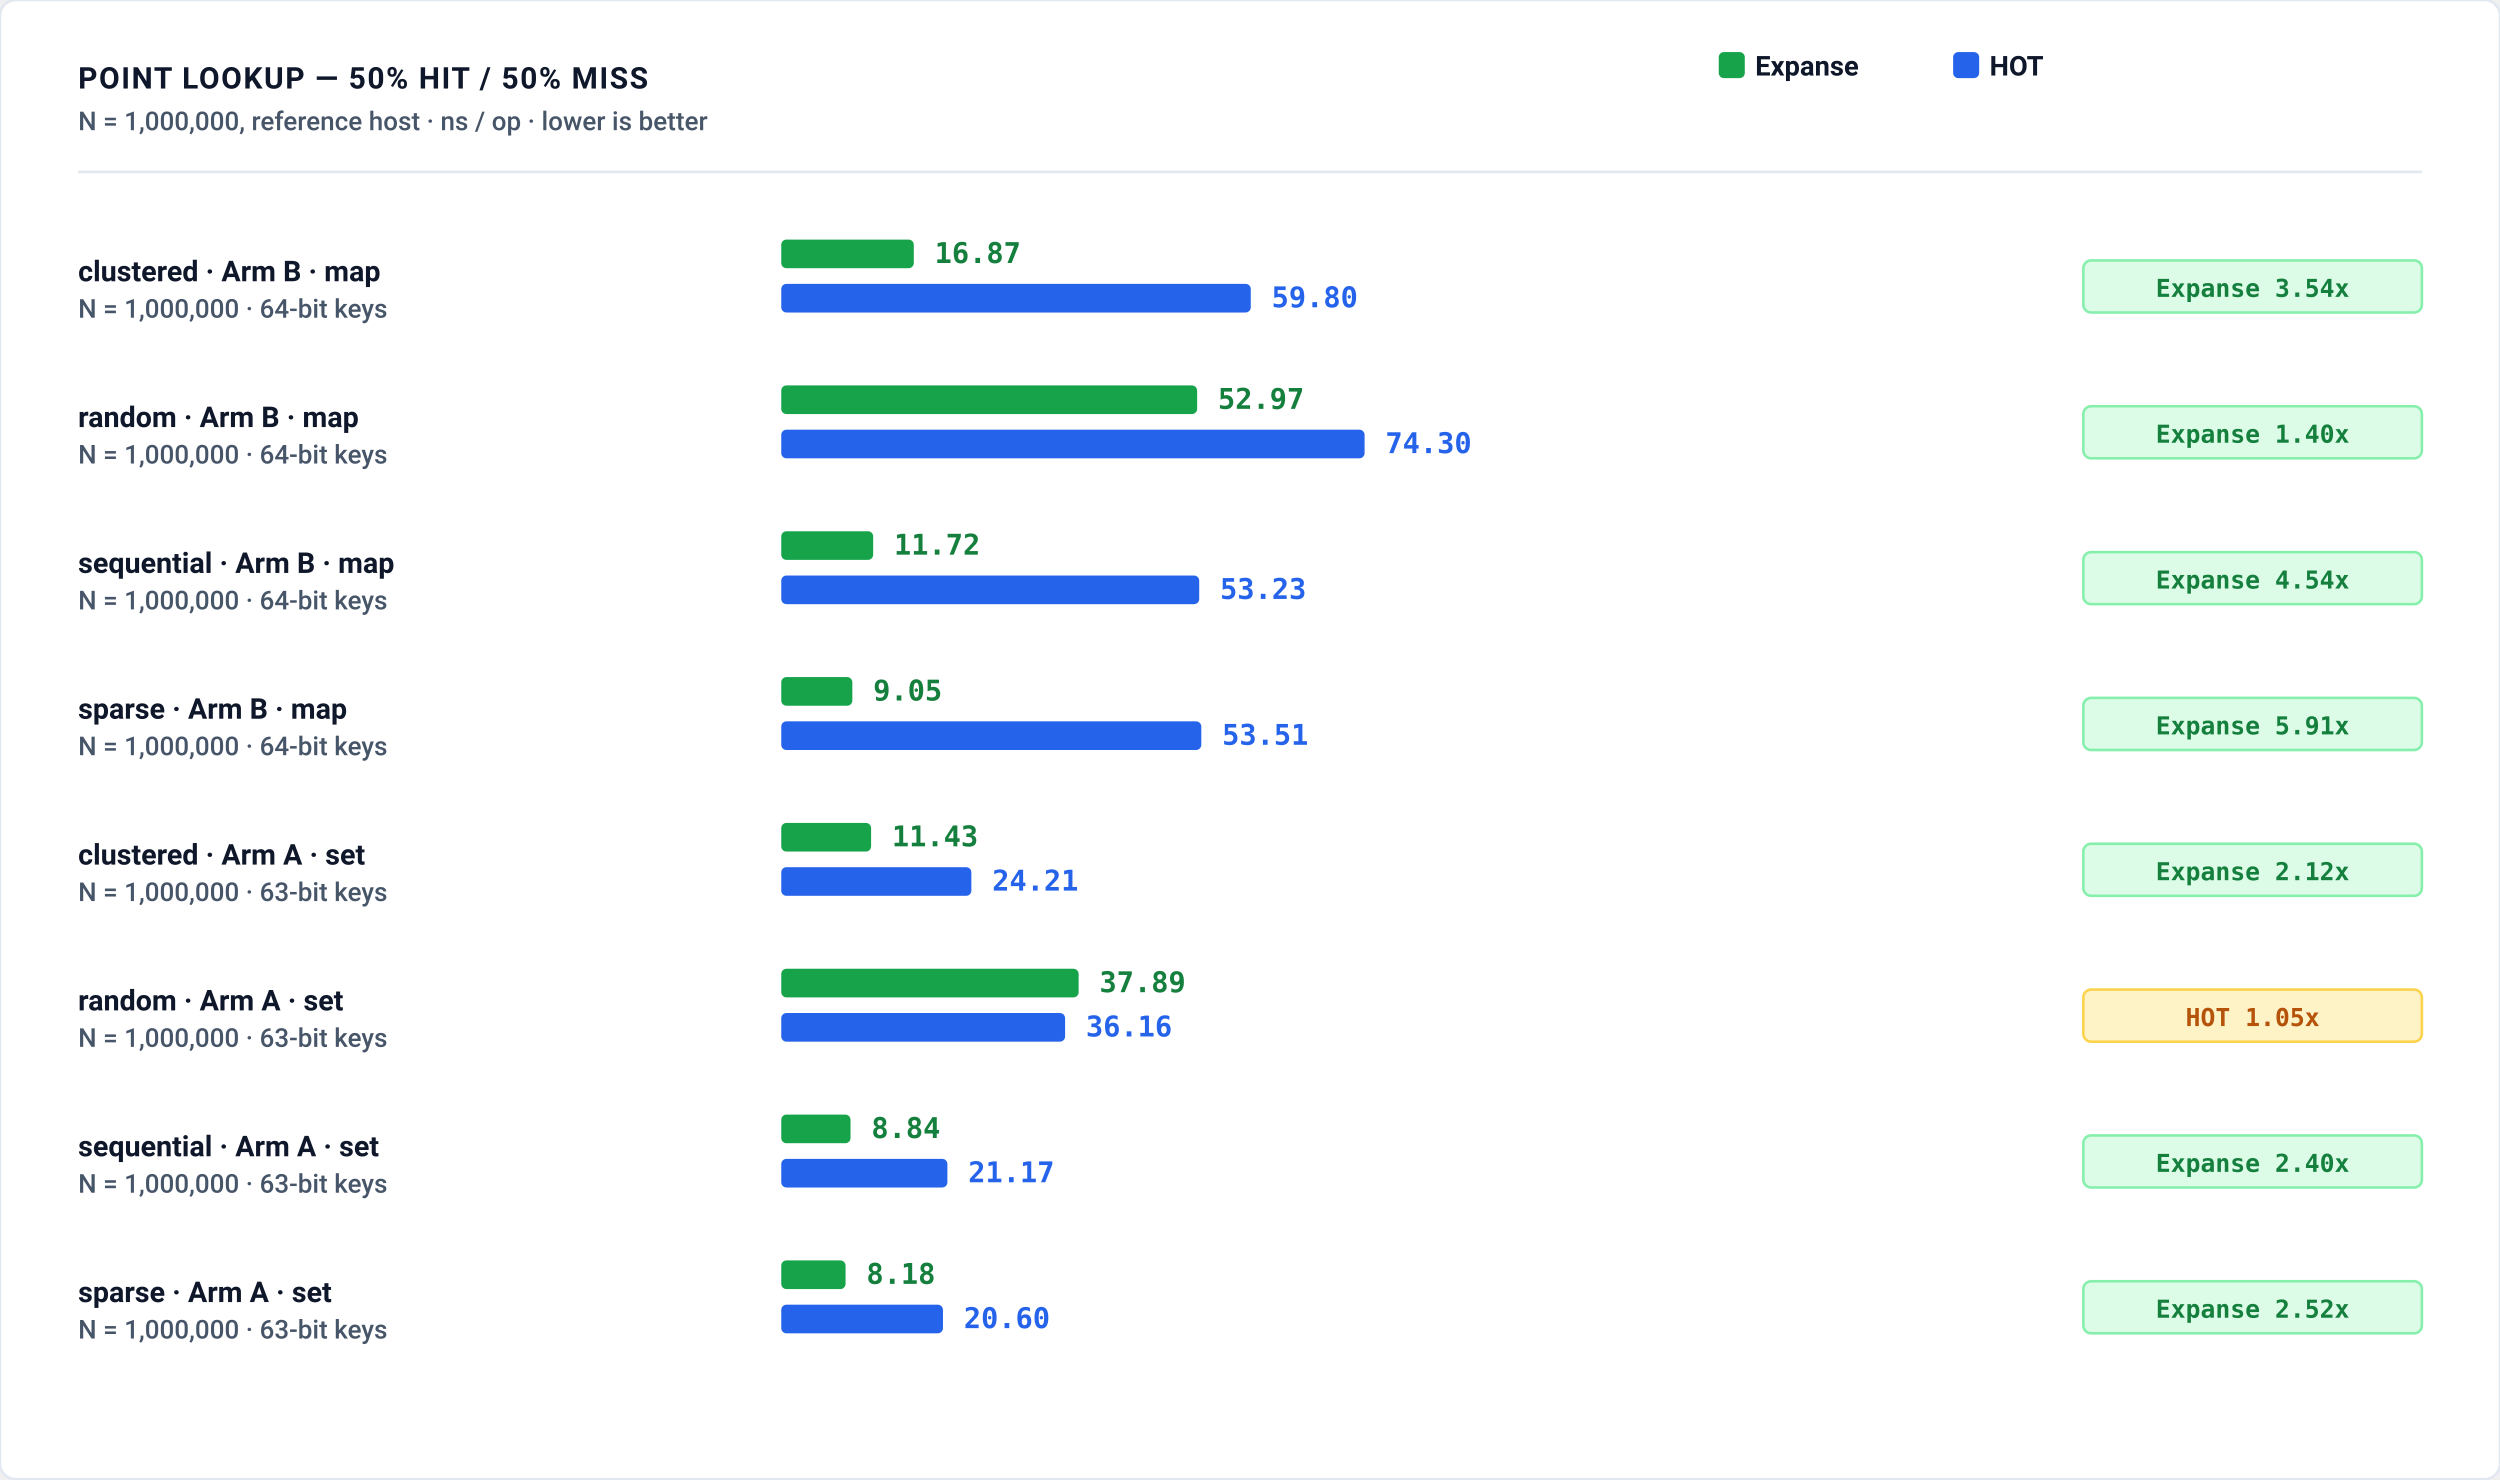
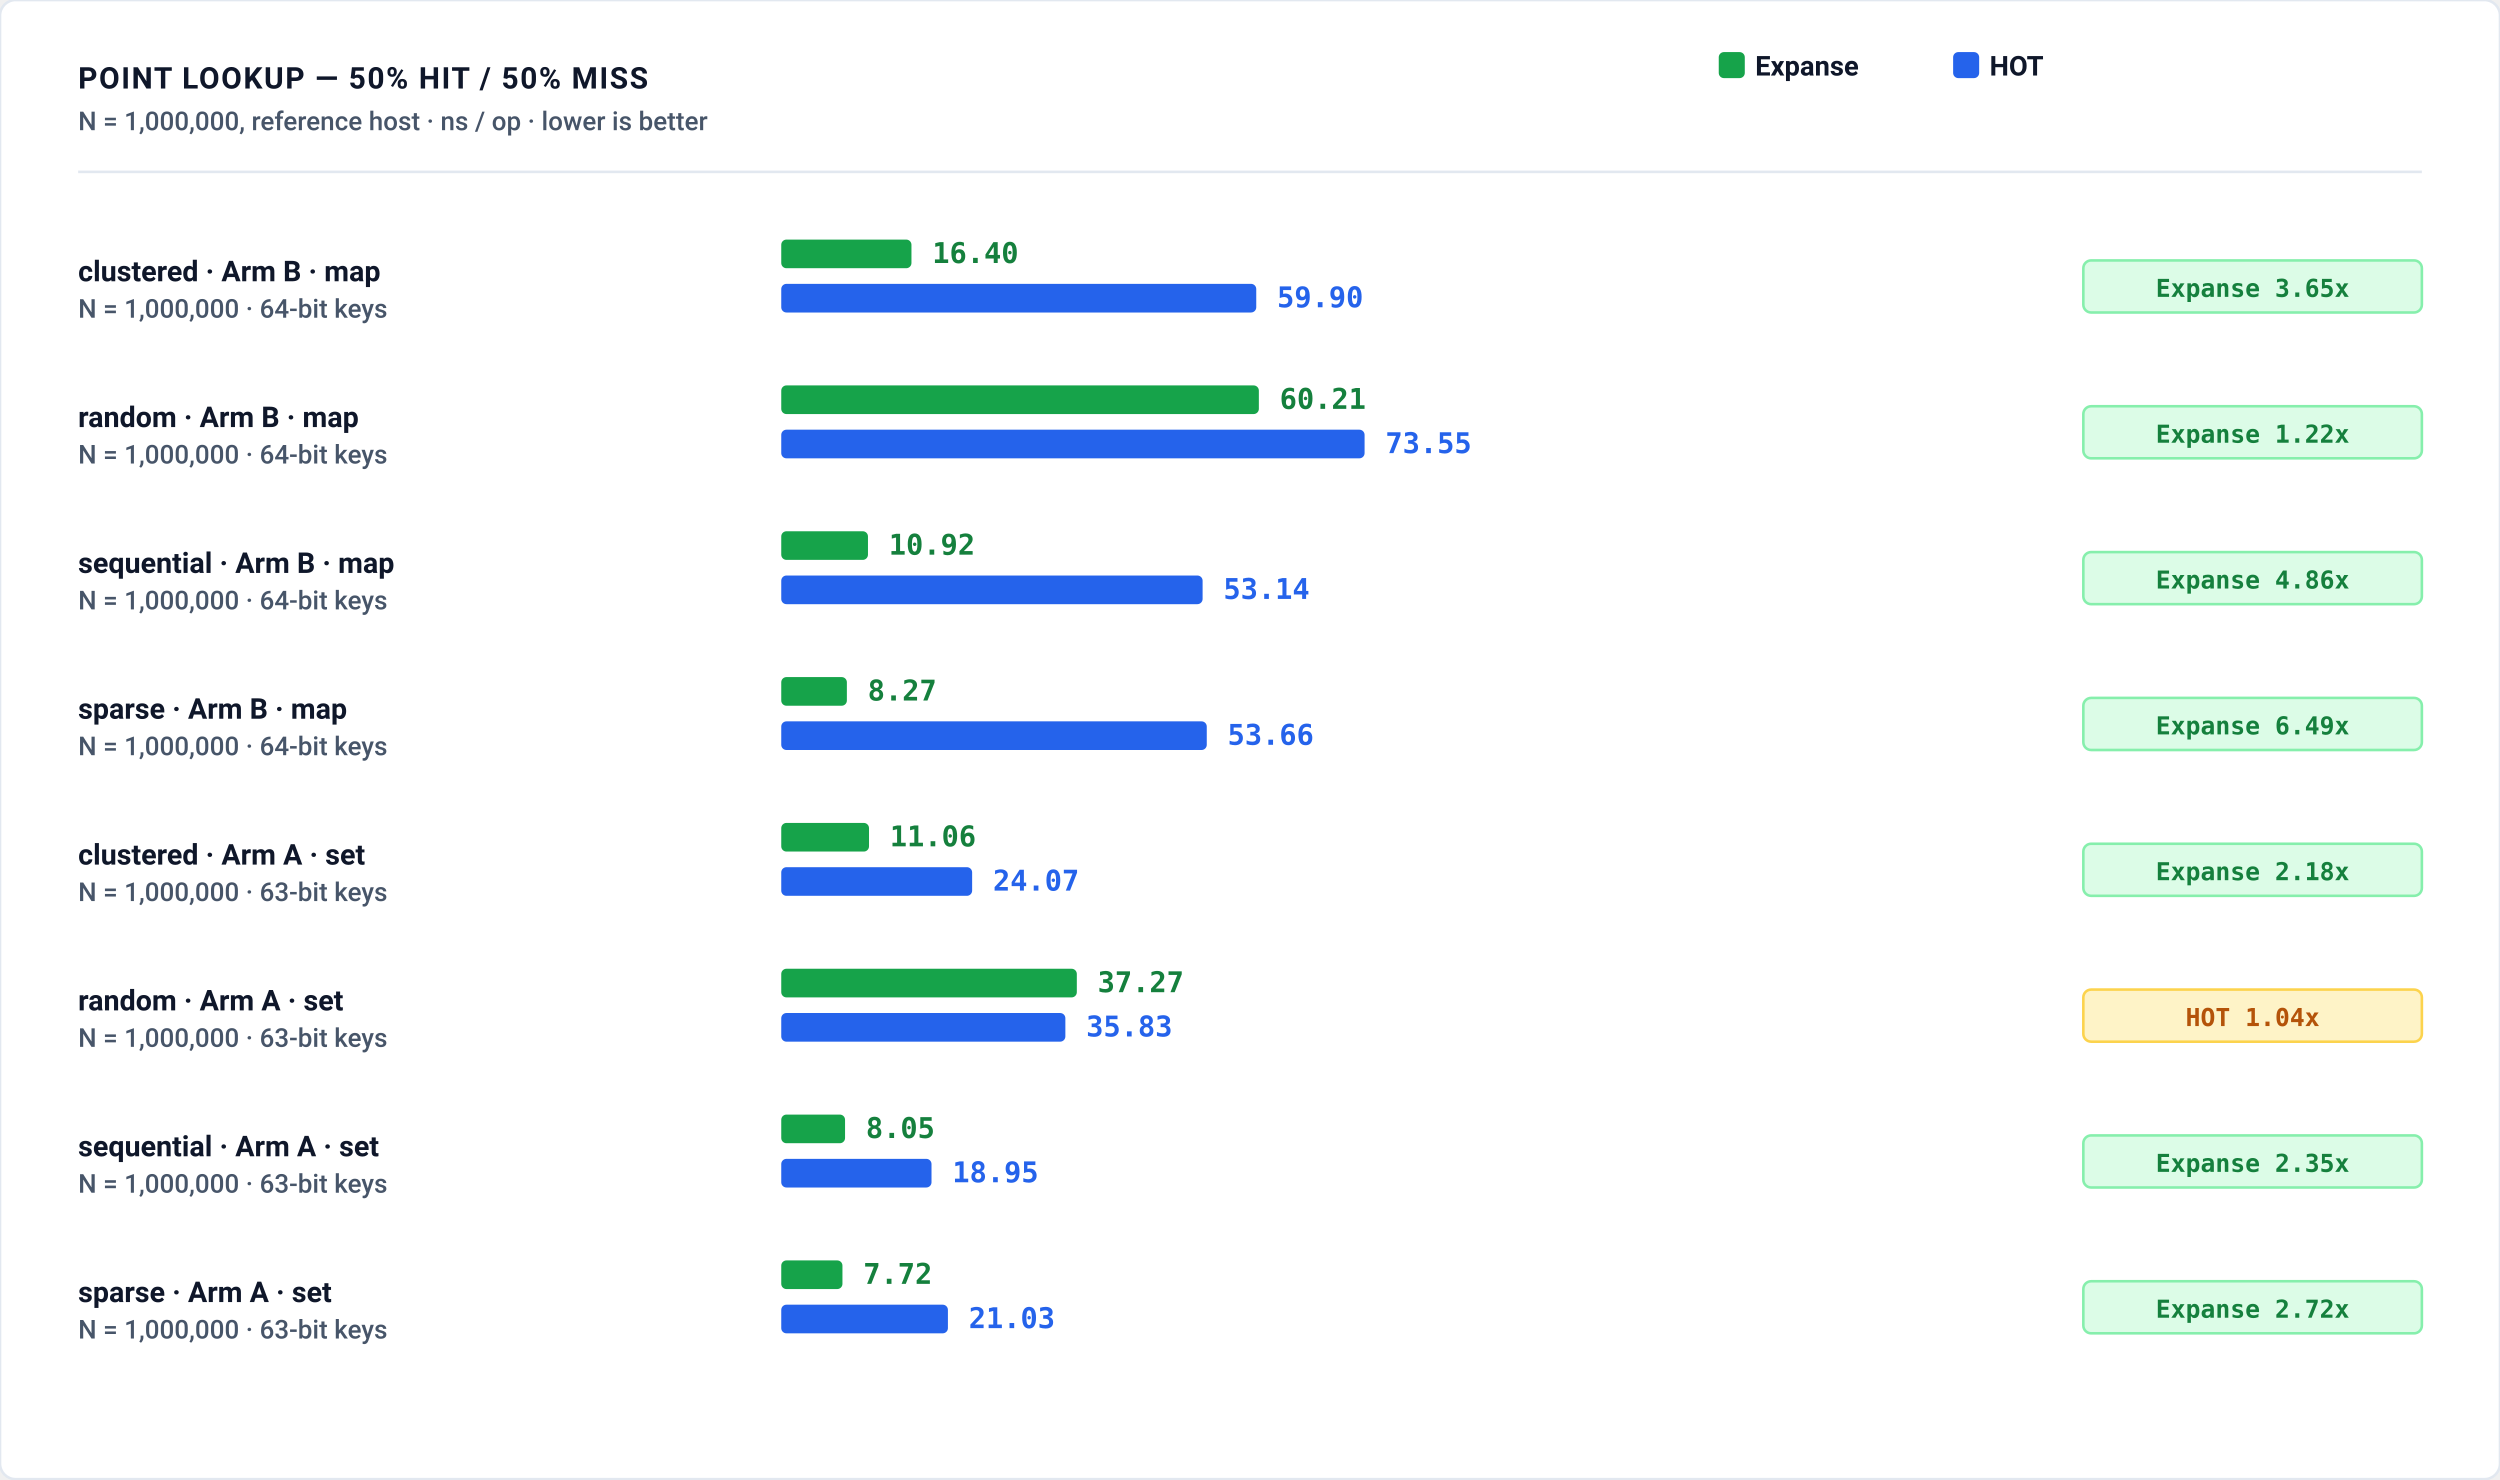
<svg xmlns="http://www.w3.org/2000/svg" role="img" viewBox="0 0 960 568" width="100%" height="100%">
  <defs>
    <style>
      .bg { fill: #ffffff; }
      .border { stroke: #e2e8f0; stroke-width: 1px; fill: none; }
      .grid { stroke: #f1f5f9; stroke-width: 1px; stroke-dasharray: 2,3; }
      .axis { stroke: #cbd5e1; stroke-width: 1.5px; }
      .divider { stroke: #e2e8f0; stroke-width: 1px; }

      .t-title { font-family: -apple-system, BlinkMacSystemFont, "Segoe UI", Roboto, Helvetica, Arial, sans-serif; font-size: 11.5px; font-weight: 700; letter-spacing: 0.6px; fill: #0f172a; text-transform: uppercase; }
      .t-sub { font-family: -apple-system, BlinkMacSystemFont, "Segoe UI", Roboto, Helvetica, Arial, sans-serif; font-size: 10px; font-weight: 500; fill: #475569; }
      .t-unit { font-family: ui-monospace, SFMono-Regular, Menlo, Monaco, Consolas, monospace; font-size: 10px; font-weight: 600; fill: #475569; }
      .t-axis-label { font-family: ui-monospace, SFMono-Regular, Menlo, Monaco, Consolas, monospace; font-size: 9.5px; font-weight: 500; fill: #64748b; }
      .t-bar-label { font-family: -apple-system, BlinkMacSystemFont, "Segoe UI", Roboto, Helvetica, Arial, sans-serif; font-size: 11px; font-weight: 700; fill: #0f172a; }
      .t-legend { font-family: -apple-system, BlinkMacSystemFont, "Segoe UI", Roboto, Helvetica, Arial, sans-serif; font-size: 10.5px; font-weight: 600; fill: #0f172a; }

      .t-val-accent { font-family: ui-monospace, SFMono-Regular, Menlo, Monaco, Consolas, monospace; font-size: 11px; font-weight: 700; fill: #15803d; }
      .t-val-blue { font-family: ui-monospace, SFMono-Regular, Menlo, Monaco, Consolas, monospace; font-size: 11px; font-weight: 600; fill: #2563eb; }
      .t-note { font-family: -apple-system, BlinkMacSystemFont, "Segoe UI", Roboto, Helvetica, Arial, sans-serif; font-size: 9.5px; font-weight: 500; fill: #64748b; }

      .b-expanse { fill: #16a34a; }
      .b-art { fill: #2563eb; }
      .b-hot { fill: #2563eb; }
      .b-btree { fill: #d97706; }
      .b-hashmap { fill: #7c3aed; }

      .badge-win { fill: #dcfce7; stroke: #86efac; stroke-width: 1px; }
      .badge-win-text { font-family: ui-monospace, SFMono-Regular, Menlo, Monaco, Consolas, monospace; font-size: 9.5px; font-weight: 700; fill: #15803d; text-anchor: middle; }
      .badge-loss { fill: #fef3c7; stroke: #fcd34d; stroke-width: 1px; }
      .badge-loss-text { font-family: ui-monospace, SFMono-Regular, Menlo, Monaco, Consolas, monospace; font-size: 9.5px; font-weight: 700; fill: #b45309; text-anchor: middle; }

      @media (prefers-color-scheme: dark) {
        .bg { fill: #0d1117; }
        .border { stroke: #30363d; }
        .grid { stroke: #21262d; }
        .axis { stroke: #484f58; }
        .divider { stroke: #21262d; }
        .t-title { fill: #f0f6fc; }
        .t-sub { fill: #94a3b8; }
        .t-unit { fill: #94a3b8; }
        .t-axis-label { fill: #94a3b8; }
        .t-bar-label { fill: #f8fafc; }
        .t-legend { fill: #f8fafc; }
        .t-val-accent { fill: #4ade80; }
        .t-val-blue { fill: #38bdf8; }
        .t-note { fill: #94a3b8; }
        .b-expanse { fill: #22c55e; }
        .b-art { fill: #3b82f6; }
        .b-hot { fill: #3b82f6; }
        .b-btree { fill: #f59e0b; }
        .b-hashmap { fill: #a855f7; }
        .badge-win { fill: #052e16; stroke: #166534; }
        .badge-win-text { fill: #4ade80; }
        .badge-loss { fill: #451a03; stroke: #92400e; }
        .badge-loss-text { fill: #fbbf24; }
      }

      :root[data-theme="dark"] .bg, [data-theme="dark"] .bg { fill: #0d1117; }
      :root[data-theme="dark"] .border, [data-theme="dark"] .border { stroke: #30363d; }
      :root[data-theme="dark"] .grid, [data-theme="dark"] .grid { stroke: #21262d; }
      :root[data-theme="dark"] .axis, [data-theme="dark"] .axis { stroke: #484f58; }
      :root[data-theme="dark"] .divider, [data-theme="dark"] .divider { stroke: #21262d; }
      :root[data-theme="dark"] .t-title, [data-theme="dark"] .t-title { fill: #f0f6fc; }
      :root[data-theme="dark"] .t-sub, [data-theme="dark"] .t-sub { fill: #94a3b8; }
      :root[data-theme="dark"] .t-unit, [data-theme="dark"] .t-unit { fill: #94a3b8; }
      :root[data-theme="dark"] .t-axis-label, [data-theme="dark"] .t-axis-label { fill: #94a3b8; }
      :root[data-theme="dark"] .t-bar-label, [data-theme="dark"] .t-bar-label { fill: #f8fafc; }
      :root[data-theme="dark"] .t-legend, [data-theme="dark"] .t-legend { fill: #f8fafc; }
      :root[data-theme="dark"] .t-val-accent, [data-theme="dark"] .t-val-accent { fill: #4ade80; }
      :root[data-theme="dark"] .t-val-blue, [data-theme="dark"] .t-val-blue { fill: #38bdf8; }
      :root[data-theme="dark"] .t-note, [data-theme="dark"] .t-note { fill: #94a3b8; }
      :root[data-theme="dark"] .b-expanse, [data-theme="dark"] .b-expanse { fill: #22c55e; }
      :root[data-theme="dark"] .b-art, [data-theme="dark"] .b-art { fill: #3b82f6; }
      :root[data-theme="dark"] .b-hot, [data-theme="dark"] .b-hot { fill: #3b82f6; }
      :root[data-theme="dark"] .b-btree, [data-theme="dark"] .b-btree { fill: #f59e0b; }
      :root[data-theme="dark"] .b-hashmap, [data-theme="dark"] .b-hashmap { fill: #a855f7; }
      :root[data-theme="dark"] .badge-win, [data-theme="dark"] .badge-win { fill: #052e16; stroke: #166534; }
      :root[data-theme="dark"] .badge-win-text, [data-theme="dark"] .badge-win-text { fill: #4ade80; }
      :root[data-theme="dark"] .badge-loss, [data-theme="dark"] .badge-loss { fill: #451a03; stroke: #92400e; }
      :root[data-theme="dark"] .badge-loss-text, [data-theme="dark"] .badge-loss-text { fill: #fbbf24; }
    </style>
  </defs>
  <rect width="100%" height="100%" class="bg" rx="6" />
  <rect width="100%" height="100%" class="border" rx="6" />
  <text x="30" y="34" class="t-title">POINT LOOKUP — 50% HIT / 50% MISS</text>
  <text x="30" y="50" class="t-sub">N = 1,000,000, reference host · ns / op · lower is better</text>
  <g transform="translate(660, 20)">
    <rect x="0" y="0" width="10" height="10" rx="2" class="b-expanse" />
    <text x="14" y="9" class="t-legend">Expanse</text>
    <rect x="90" y="0" width="10" height="10" rx="2" class="b-hot" />
    <text x="104" y="9" class="t-legend">HOT</text>
  </g>
  <line x1="30" y1="66" x2="930" y2="66" class="divider" />
  <text x="30" y="108" class="t-bar-label">clustered · Arm B · map</text>
  <text x="30" y="122" class="t-sub">N = 1,000,000 · 64-bit keys</text>
-   <rect x="300" y="92" width="50.9" height="11" rx="2" class="b-expanse" />
-   <text x="358.9" y="101" class="t-val-accent">16.87</text>
-   <rect x="300" y="109" width="180.3" height="11" rx="2" class="b-hot" />
-   <text x="488.3" y="118" class="t-val-blue">59.80</text>
+   <rect x="300" y="92" width="50.0" height="11" rx="2" class="b-expanse" />
+   <text x="358.0" y="101" class="t-val-accent">16.40</text>
+   <rect x="300" y="109" width="182.4" height="11" rx="2" class="b-hot" />
+   <text x="490.4" y="118" class="t-val-blue">59.90</text>
  <rect x="800" y="100" width="130" height="20" rx="3" class="badge-win" />
-   <text x="865" y="114" class="badge-win-text">Expanse 3.54x</text>
+   <text x="865" y="114" class="badge-win-text">Expanse 3.65x</text>
  <text x="30" y="164" class="t-bar-label">random · Arm B · map</text>
  <text x="30" y="178" class="t-sub">N = 1,000,000 · 64-bit keys</text>
-   <rect x="300" y="148" width="159.7" height="11" rx="2" class="b-expanse" />
-   <text x="467.7" y="157" class="t-val-accent">52.97</text>
+   <rect x="300" y="148" width="183.4" height="11" rx="2" class="b-expanse" />
+   <text x="491.4" y="157" class="t-val-accent">60.21</text>
  <rect x="300" y="165" width="224.0" height="11" rx="2" class="b-hot" />
-   <text x="532.0" y="174" class="t-val-blue">74.30</text>
+   <text x="532.0" y="174" class="t-val-blue">73.55</text>
  <rect x="800" y="156" width="130" height="20" rx="3" class="badge-win" />
-   <text x="865" y="170" class="badge-win-text">Expanse 1.40x</text>
+   <text x="865" y="170" class="badge-win-text">Expanse 1.22x</text>
  <text x="30" y="220" class="t-bar-label">sequential · Arm B · map</text>
  <text x="30" y="234" class="t-sub">N = 1,000,000 · 64-bit keys</text>
-   <rect x="300" y="204" width="35.3" height="11" rx="2" class="b-expanse" />
-   <text x="343.3" y="213" class="t-val-accent">11.72</text>
-   <rect x="300" y="221" width="160.5" height="11" rx="2" class="b-hot" />
-   <text x="468.5" y="230" class="t-val-blue">53.23</text>
+   <rect x="300" y="204" width="33.3" height="11" rx="2" class="b-expanse" />
+   <text x="341.3" y="213" class="t-val-accent">10.92</text>
+   <rect x="300" y="221" width="161.8" height="11" rx="2" class="b-hot" />
+   <text x="469.8" y="230" class="t-val-blue">53.14</text>
  <rect x="800" y="212" width="130" height="20" rx="3" class="badge-win" />
-   <text x="865" y="226" class="badge-win-text">Expanse 4.54x</text>
+   <text x="865" y="226" class="badge-win-text">Expanse 4.86x</text>
  <text x="30" y="276" class="t-bar-label">sparse · Arm B · map</text>
  <text x="30" y="290" class="t-sub">N = 1,000,000 · 64-bit keys</text>
-   <rect x="300" y="260" width="27.3" height="11" rx="2" class="b-expanse" />
-   <text x="335.3" y="269" class="t-val-accent">9.05</text>
-   <rect x="300" y="277" width="161.3" height="11" rx="2" class="b-hot" />
-   <text x="469.3" y="286" class="t-val-blue">53.51</text>
+   <rect x="300" y="260" width="25.2" height="11" rx="2" class="b-expanse" />
+   <text x="333.2" y="269" class="t-val-accent">8.27</text>
+   <rect x="300" y="277" width="163.4" height="11" rx="2" class="b-hot" />
+   <text x="471.4" y="286" class="t-val-blue">53.66</text>
  <rect x="800" y="268" width="130" height="20" rx="3" class="badge-win" />
-   <text x="865" y="282" class="badge-win-text">Expanse 5.91x</text>
+   <text x="865" y="282" class="badge-win-text">Expanse 6.49x</text>
  <text x="30" y="332" class="t-bar-label">clustered · Arm A · set</text>
  <text x="30" y="346" class="t-sub">N = 1,000,000 · 63-bit keys</text>
-   <rect x="300" y="316" width="34.5" height="11" rx="2" class="b-expanse" />
-   <text x="342.5" y="325" class="t-val-accent">11.43</text>
-   <rect x="300" y="333" width="73.0" height="11" rx="2" class="b-hot" />
-   <text x="381.0" y="342" class="t-val-blue">24.21</text>
+   <rect x="300" y="316" width="33.7" height="11" rx="2" class="b-expanse" />
+   <text x="341.7" y="325" class="t-val-accent">11.06</text>
+   <rect x="300" y="333" width="73.3" height="11" rx="2" class="b-hot" />
+   <text x="381.3" y="342" class="t-val-blue">24.07</text>
  <rect x="800" y="324" width="130" height="20" rx="3" class="badge-win" />
-   <text x="865" y="338" class="badge-win-text">Expanse 2.12x</text>
+   <text x="865" y="338" class="badge-win-text">Expanse 2.18x</text>
  <text x="30" y="388" class="t-bar-label">random · Arm A · set</text>
  <text x="30" y="402" class="t-sub">N = 1,000,000 · 63-bit keys</text>
-   <rect x="300" y="372" width="114.2" height="11" rx="2" class="b-expanse" />
-   <text x="422.2" y="381" class="t-val-accent">37.89</text>
-   <rect x="300" y="389" width="109.0" height="11" rx="2" class="b-hot" />
-   <text x="417.0" y="398" class="t-val-blue">36.16</text>
+   <rect x="300" y="372" width="113.5" height="11" rx="2" class="b-expanse" />
+   <text x="421.5" y="381" class="t-val-accent">37.27</text>
+   <rect x="300" y="389" width="109.1" height="11" rx="2" class="b-hot" />
+   <text x="417.1" y="398" class="t-val-blue">35.83</text>
  <rect x="800" y="380" width="130" height="20" rx="3" class="badge-loss" />
-   <text x="865" y="394" class="badge-loss-text">HOT 1.05x</text>
+   <text x="865" y="394" class="badge-loss-text">HOT 1.04x</text>
  <text x="30" y="444" class="t-bar-label">sequential · Arm A · set</text>
  <text x="30" y="458" class="t-sub">N = 1,000,000 · 63-bit keys</text>
-   <rect x="300" y="428" width="26.6" height="11" rx="2" class="b-expanse" />
-   <text x="334.6" y="437" class="t-val-accent">8.84</text>
-   <rect x="300" y="445" width="63.8" height="11" rx="2" class="b-hot" />
-   <text x="371.8" y="454" class="t-val-blue">21.17</text>
+   <rect x="300" y="428" width="24.5" height="11" rx="2" class="b-expanse" />
+   <text x="332.5" y="437" class="t-val-accent">8.05</text>
+   <rect x="300" y="445" width="57.7" height="11" rx="2" class="b-hot" />
+   <text x="365.7" y="454" class="t-val-blue">18.95</text>
  <rect x="800" y="436" width="130" height="20" rx="3" class="badge-win" />
-   <text x="865" y="450" class="badge-win-text">Expanse 2.40x</text>
+   <text x="865" y="450" class="badge-win-text">Expanse 2.35x</text>
  <text x="30" y="500" class="t-bar-label">sparse · Arm A · set</text>
  <text x="30" y="514" class="t-sub">N = 1,000,000 · 63-bit keys</text>
-   <rect x="300" y="484" width="24.7" height="11" rx="2" class="b-expanse" />
-   <text x="332.7" y="493" class="t-val-accent">8.18</text>
-   <rect x="300" y="501" width="62.1" height="11" rx="2" class="b-hot" />
-   <text x="370.1" y="510" class="t-val-blue">20.60</text>
+   <rect x="300" y="484" width="23.5" height="11" rx="2" class="b-expanse" />
+   <text x="331.5" y="493" class="t-val-accent">7.72</text>
+   <rect x="300" y="501" width="64.0" height="11" rx="2" class="b-hot" />
+   <text x="372.0" y="510" class="t-val-blue">21.03</text>
  <rect x="800" y="492" width="130" height="20" rx="3" class="badge-win" />
-   <text x="865" y="506" class="badge-win-text">Expanse 2.52x</text>
+   <text x="865" y="506" class="badge-win-text">Expanse 2.72x</text>
</svg>
